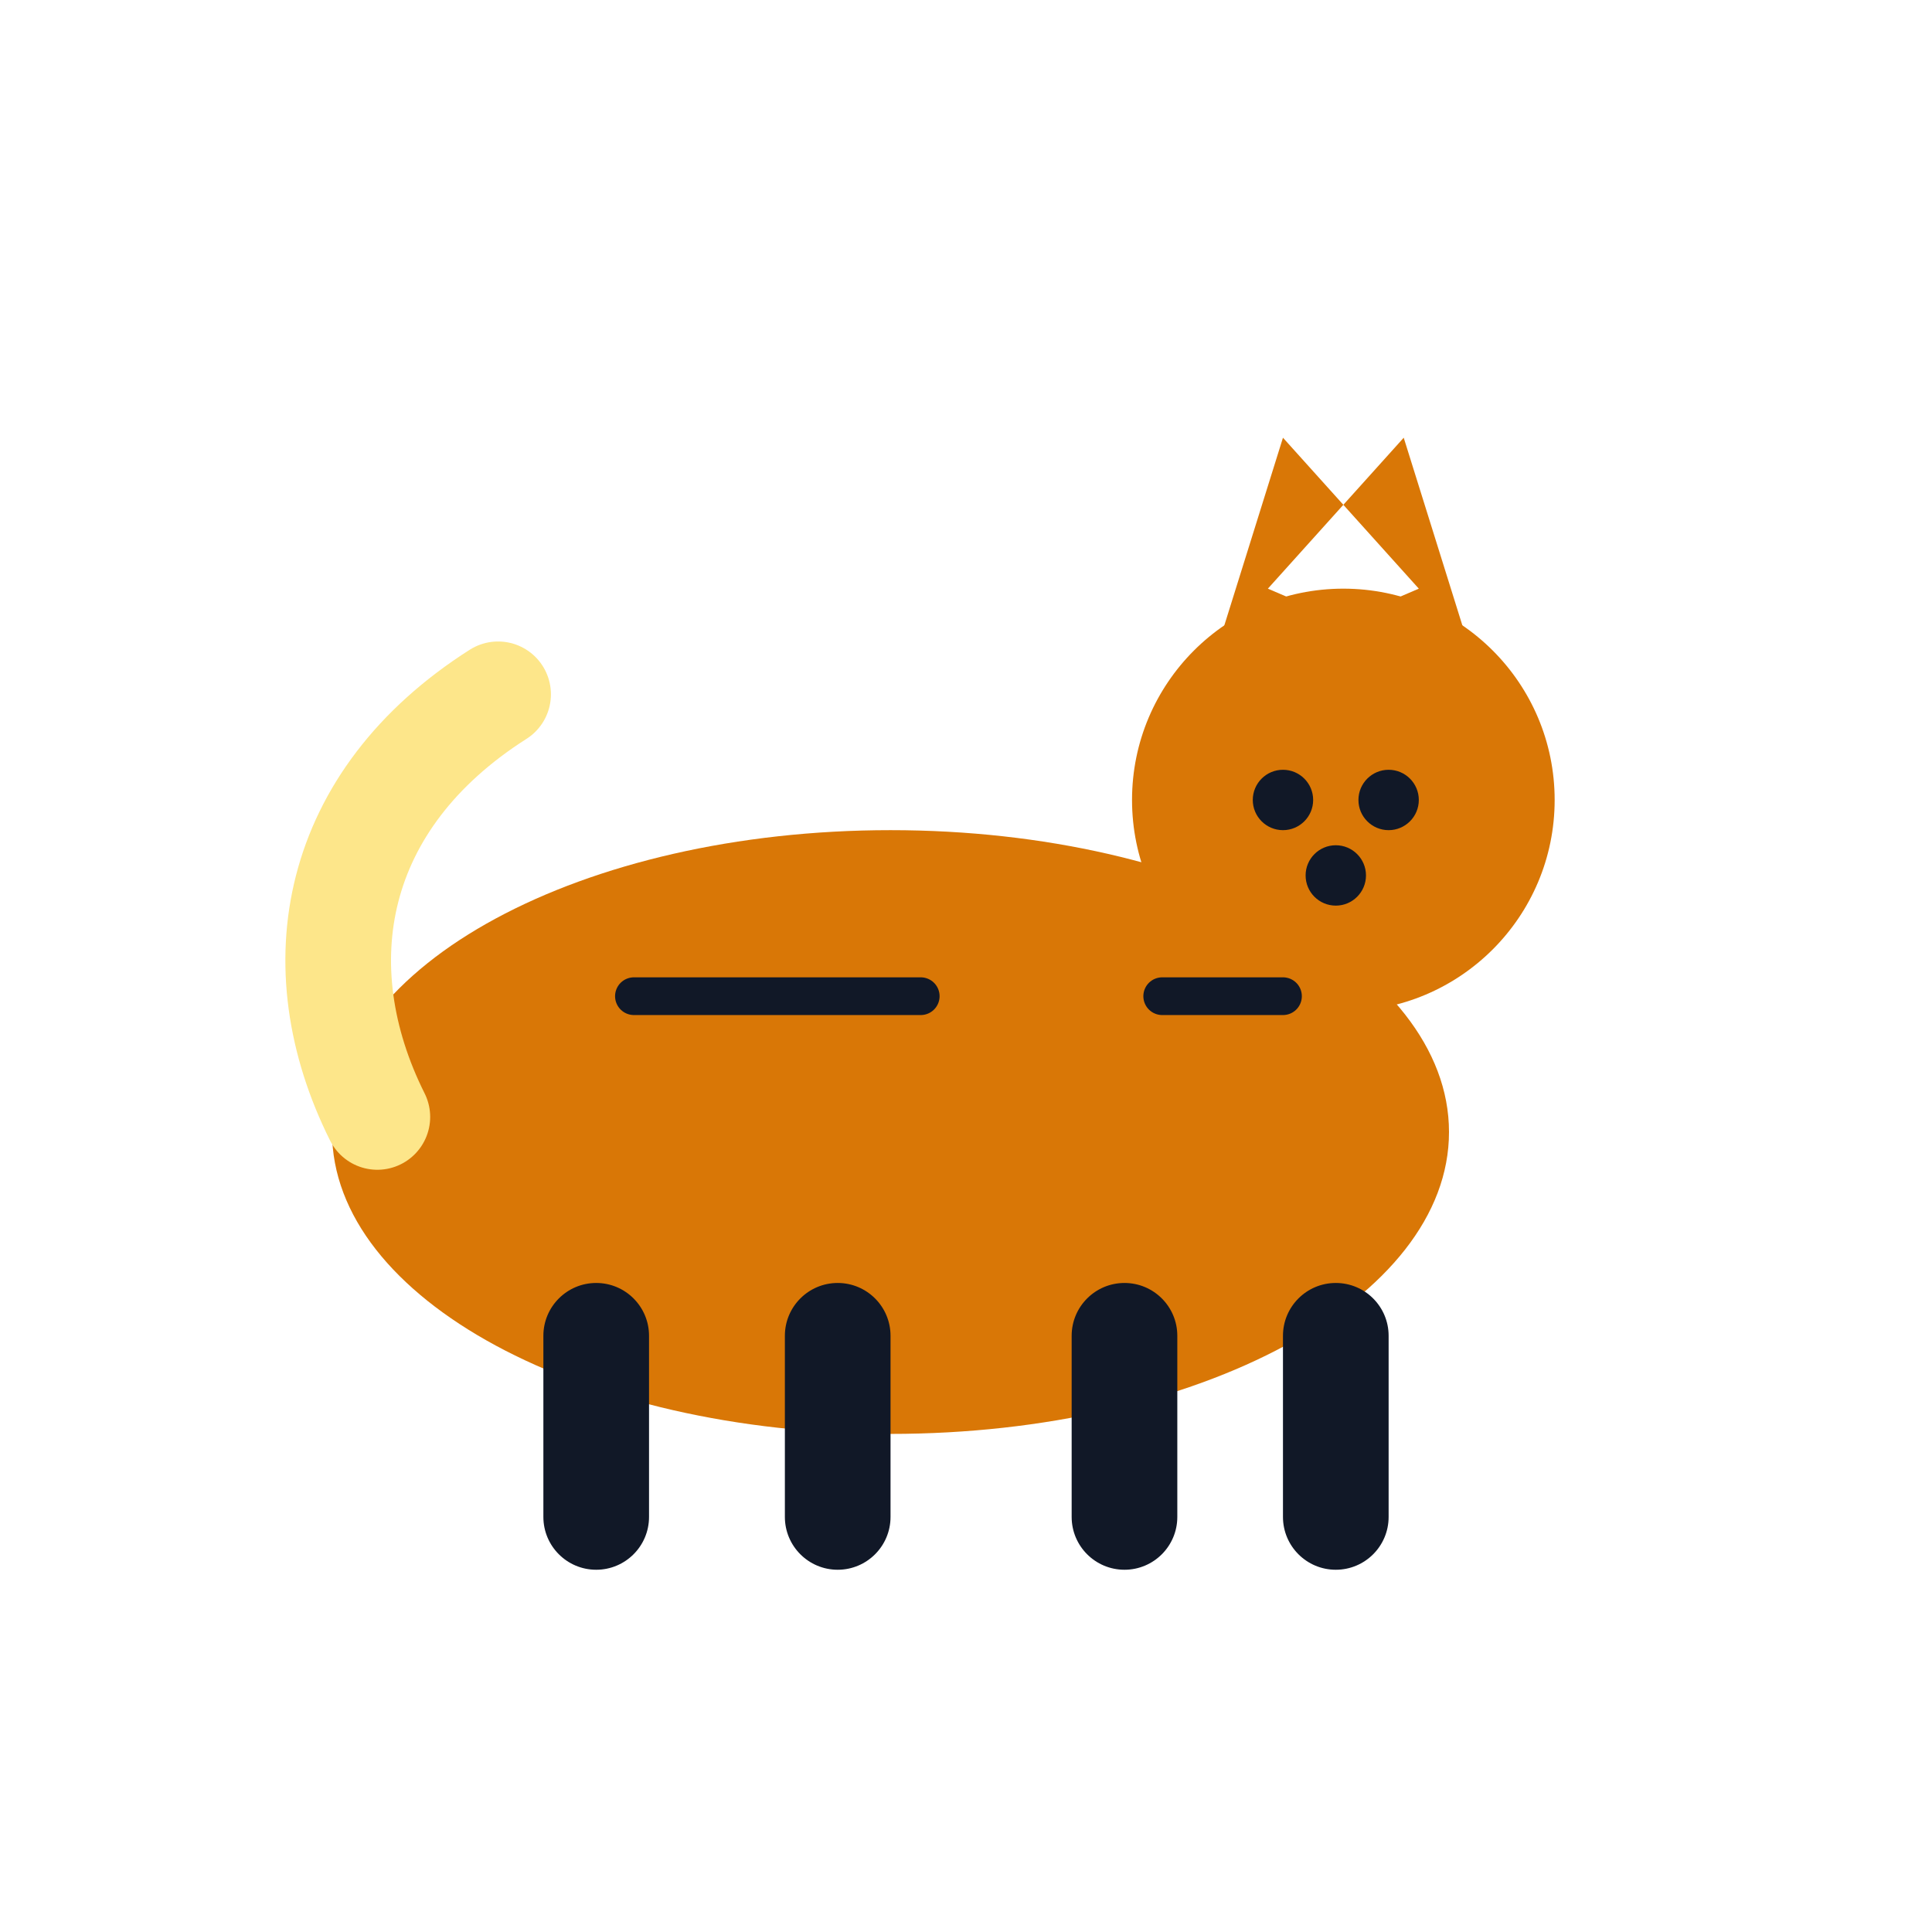
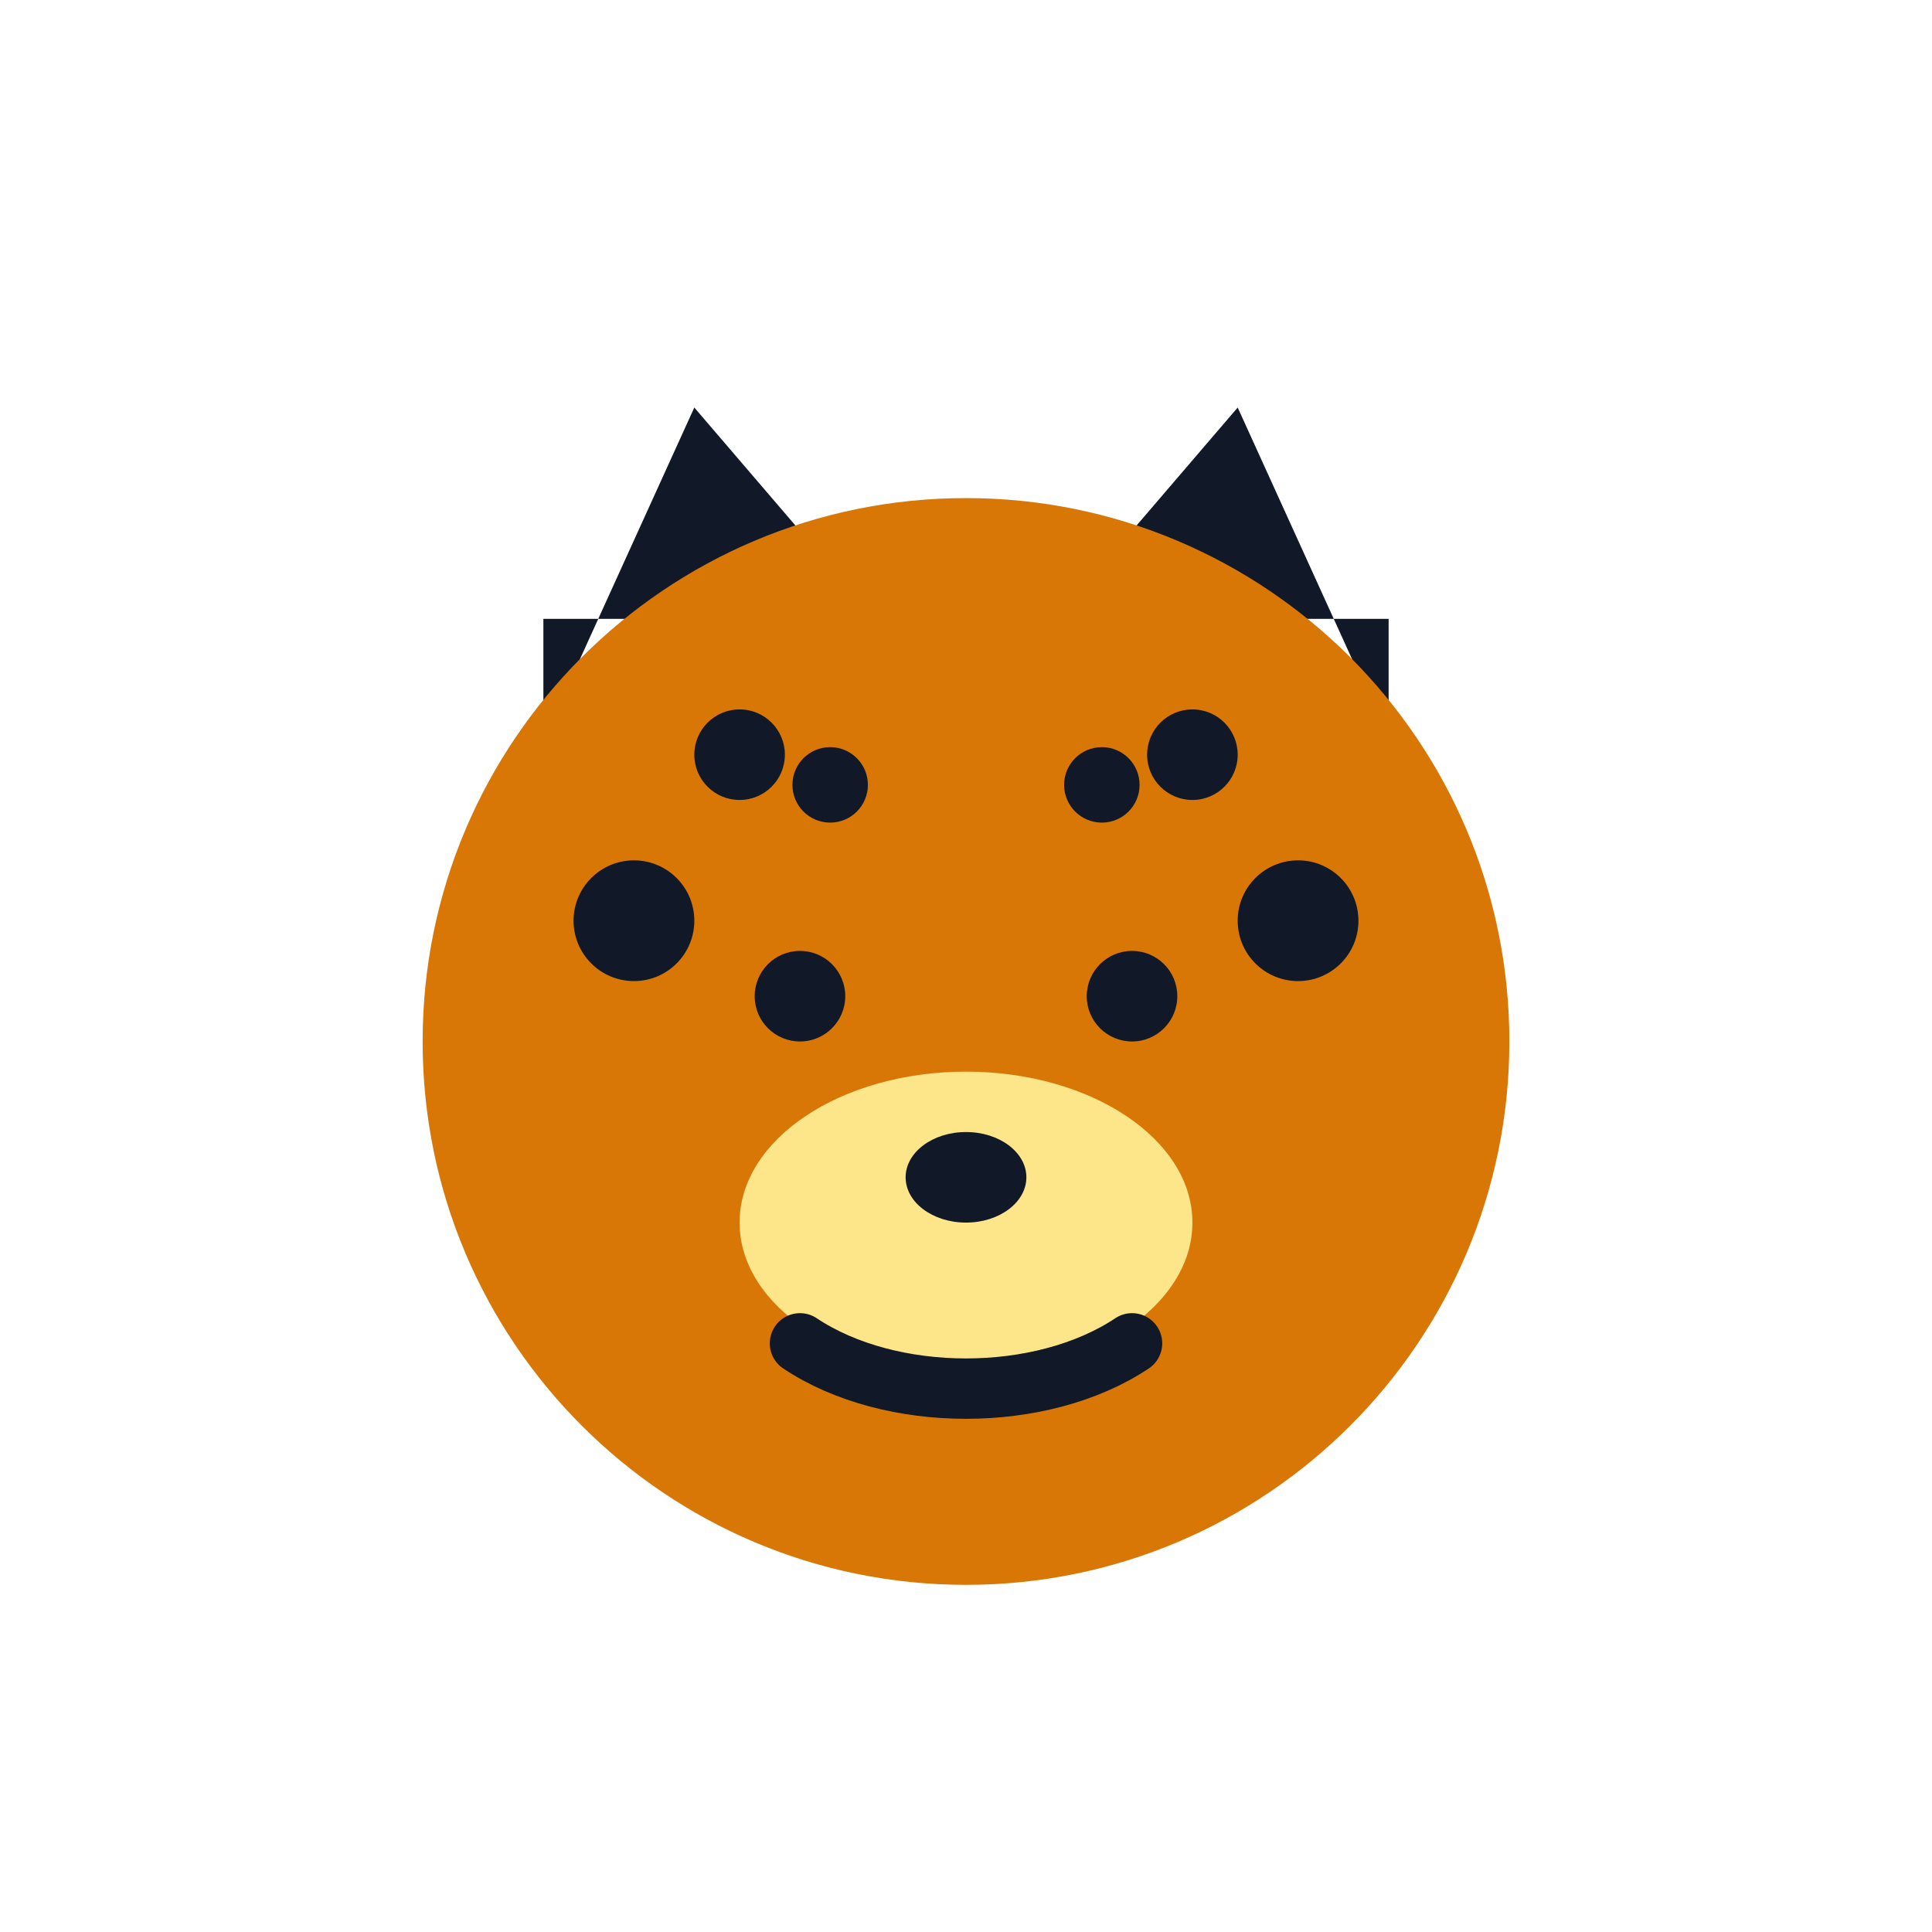
<svg xmlns="http://www.w3.org/2000/svg" viewBox="0 0 256 256" fill="none">
-   <ellipse cx="118" cy="150" rx="74" ry="40" fill="#d97706" />
-   <circle cx="178" cy="106" r="28" fill="#d97706" />
-   <path d="M160 90 170 58l18 20ZM196 90l-10-32-18 20Z" fill="#d97706" />
-   <circle cx="170" cy="106" r="4" fill="#111827" />
-   <circle cx="184" cy="106" r="4" fill="#111827" />
-   <circle cx="177" cy="116" r="4" fill="#111827" />
-   <path d="M50 148c-10-20-6-42 16-56" stroke="#fde68a" stroke-width="14" stroke-linecap="round" />
-   <path d="M84 132h38M154 132h16" stroke="#111827" stroke-width="5" stroke-linecap="round" />
-   <rect x="72" y="170" width="14" height="38" rx="7" fill="#111827" />
-   <rect x="104" y="170" width="14" height="38" rx="7" fill="#111827" />
-   <rect x="142" y="170" width="14" height="38" rx="7" fill="#111827" />
-   <rect x="170" y="170" width="14" height="38" rx="7" fill="#111827" />
+   <path d="M72 98 92 54l24 28H72ZM184 98l-20-44-24 28h44Z" fill="#111827" />
+   <circle cx="128" cy="138" r="72" fill="#d97706" />
+   <ellipse cx="128" cy="162" rx="30" ry="20" fill="#fde68a" />
+   <circle cx="106" cy="132" r="6" fill="#111827" />
+   <circle cx="150" cy="132" r="6" fill="#111827" />
+   <ellipse cx="128" cy="156" rx="8" ry="6" fill="#111827" />
+   <circle cx="84" cy="122" r="8" fill="#111827" />
+   <circle cx="98" cy="100" r="6" fill="#111827" />
+   <circle cx="172" cy="122" r="8" fill="#111827" />
+   <circle cx="158" cy="100" r="6" fill="#111827" />
+   <circle cx="110" cy="104" r="5" fill="#111827" />
+   <circle cx="146" cy="104" r="5" fill="#111827" />
+   <path d="M106 178c12 8 32 8 44 0" stroke="#111827" stroke-width="8" stroke-linecap="round" />
</svg>
